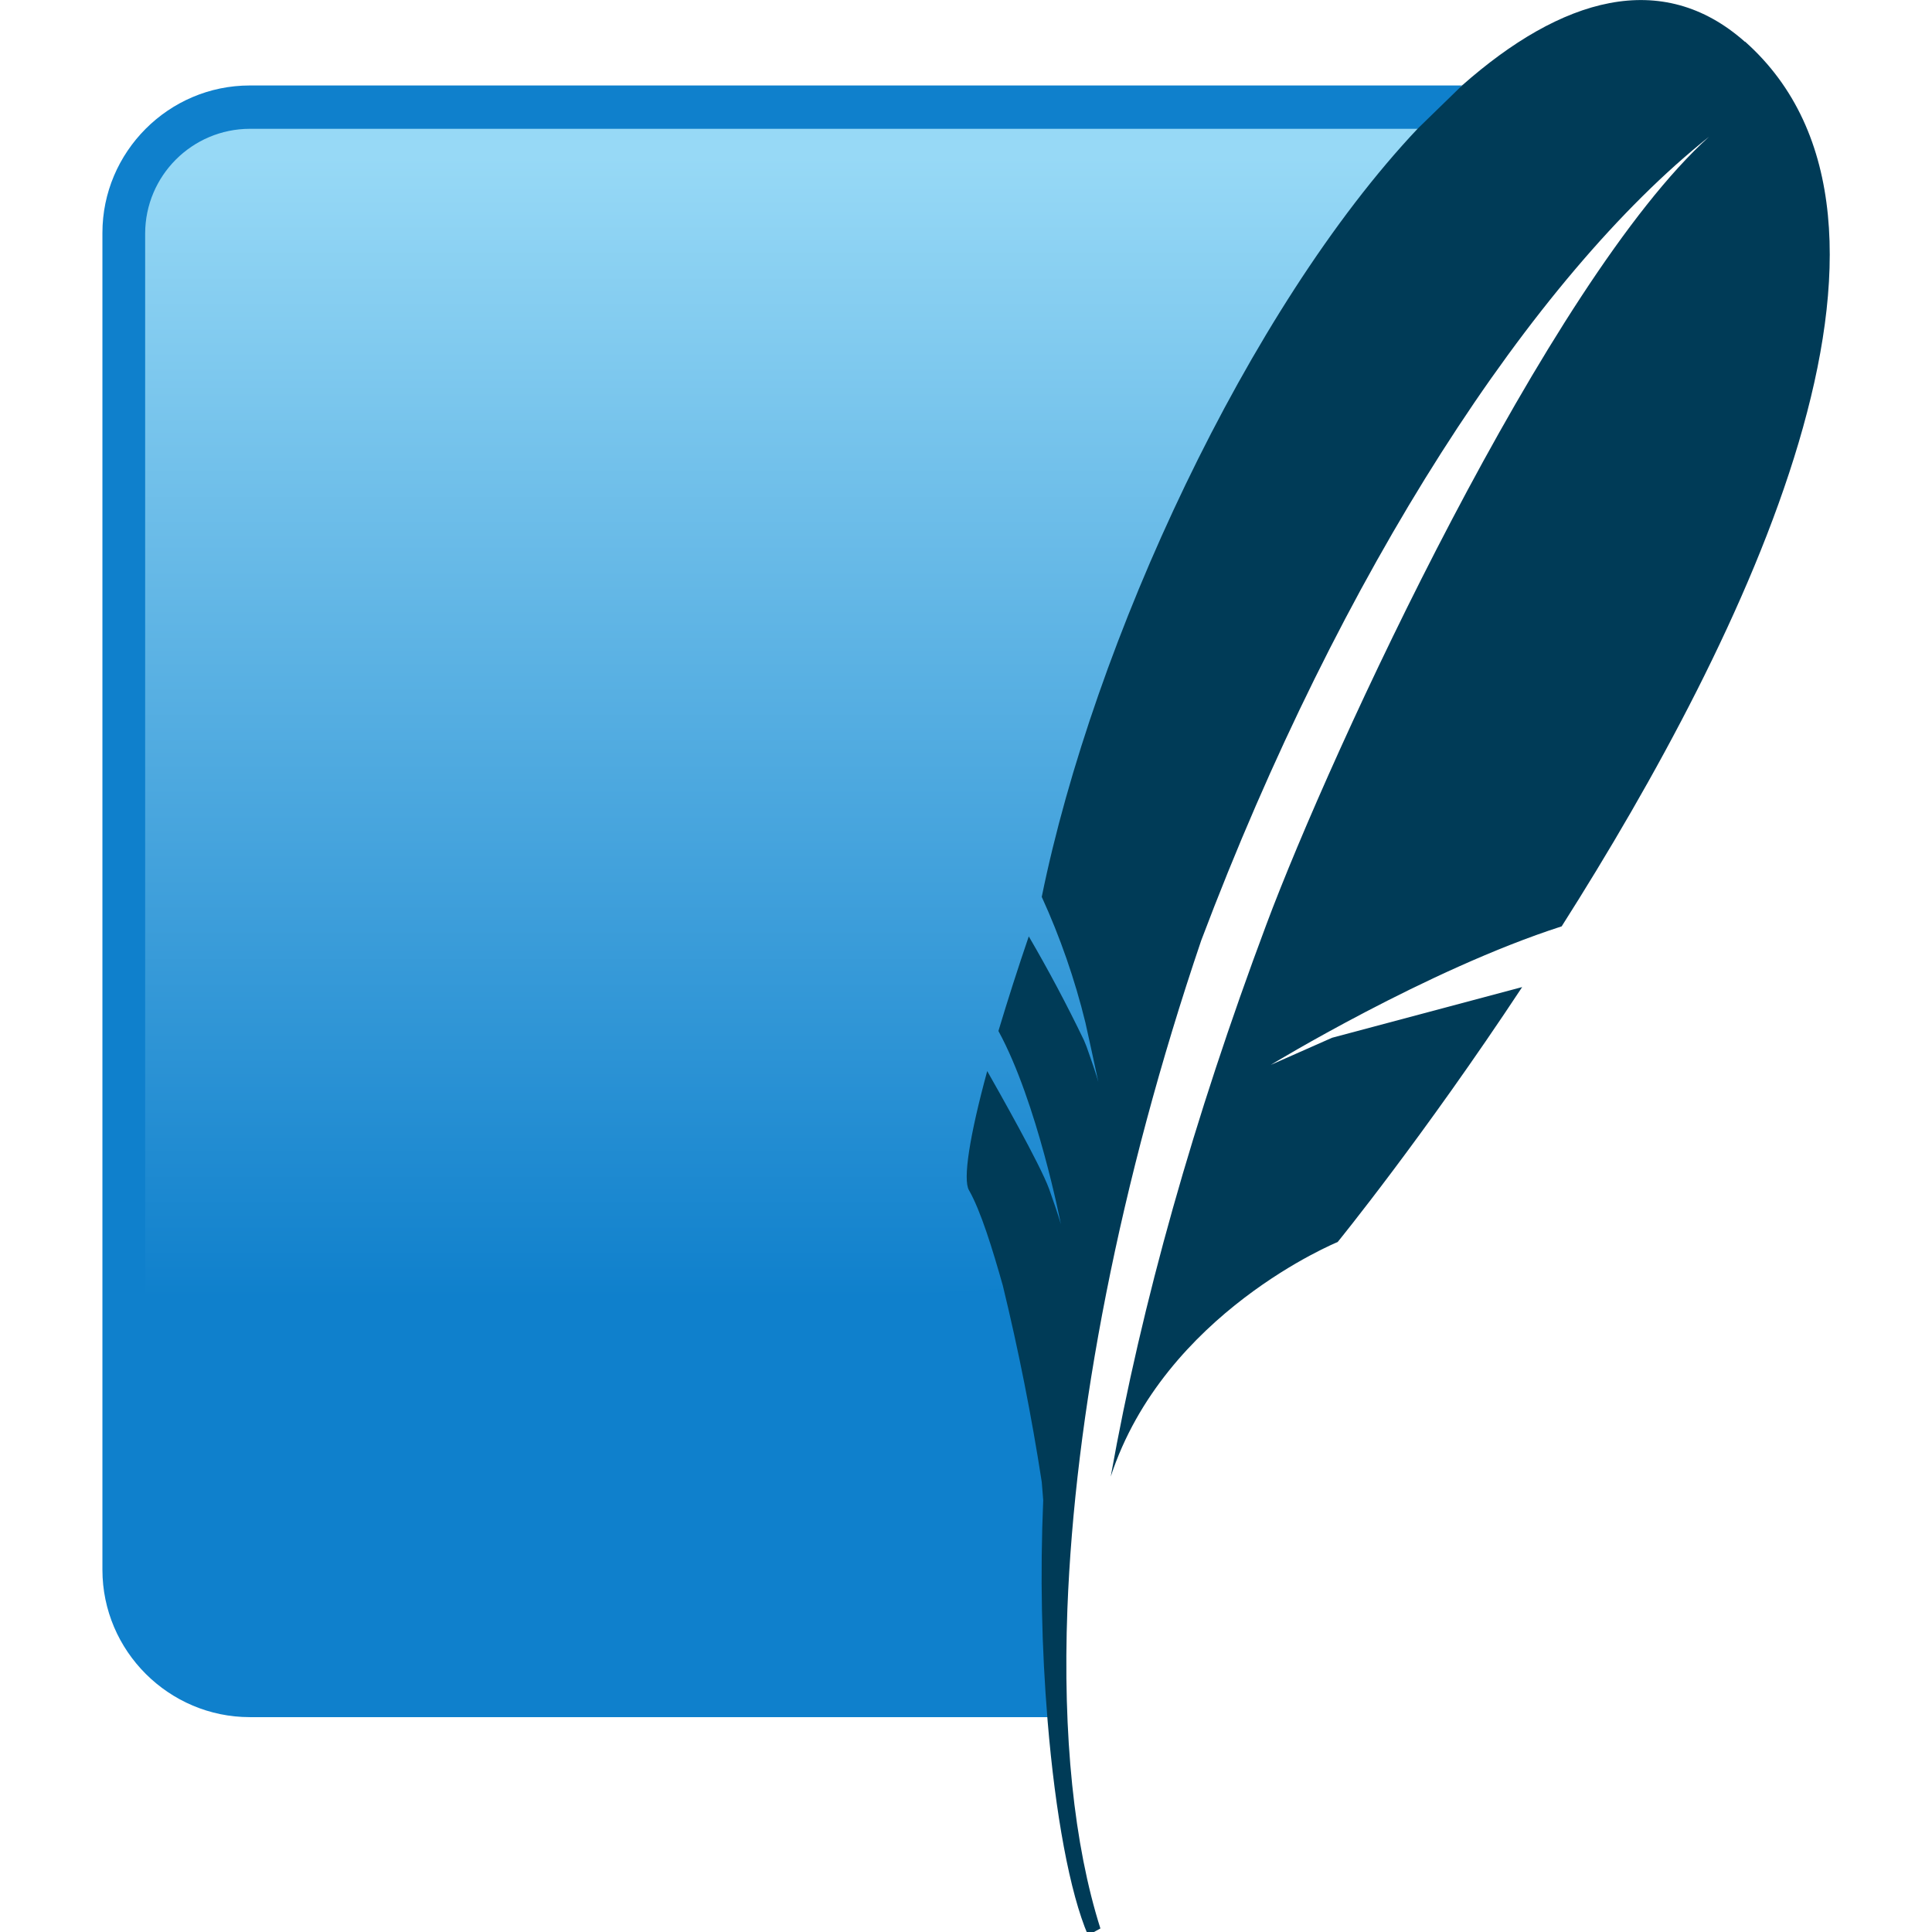
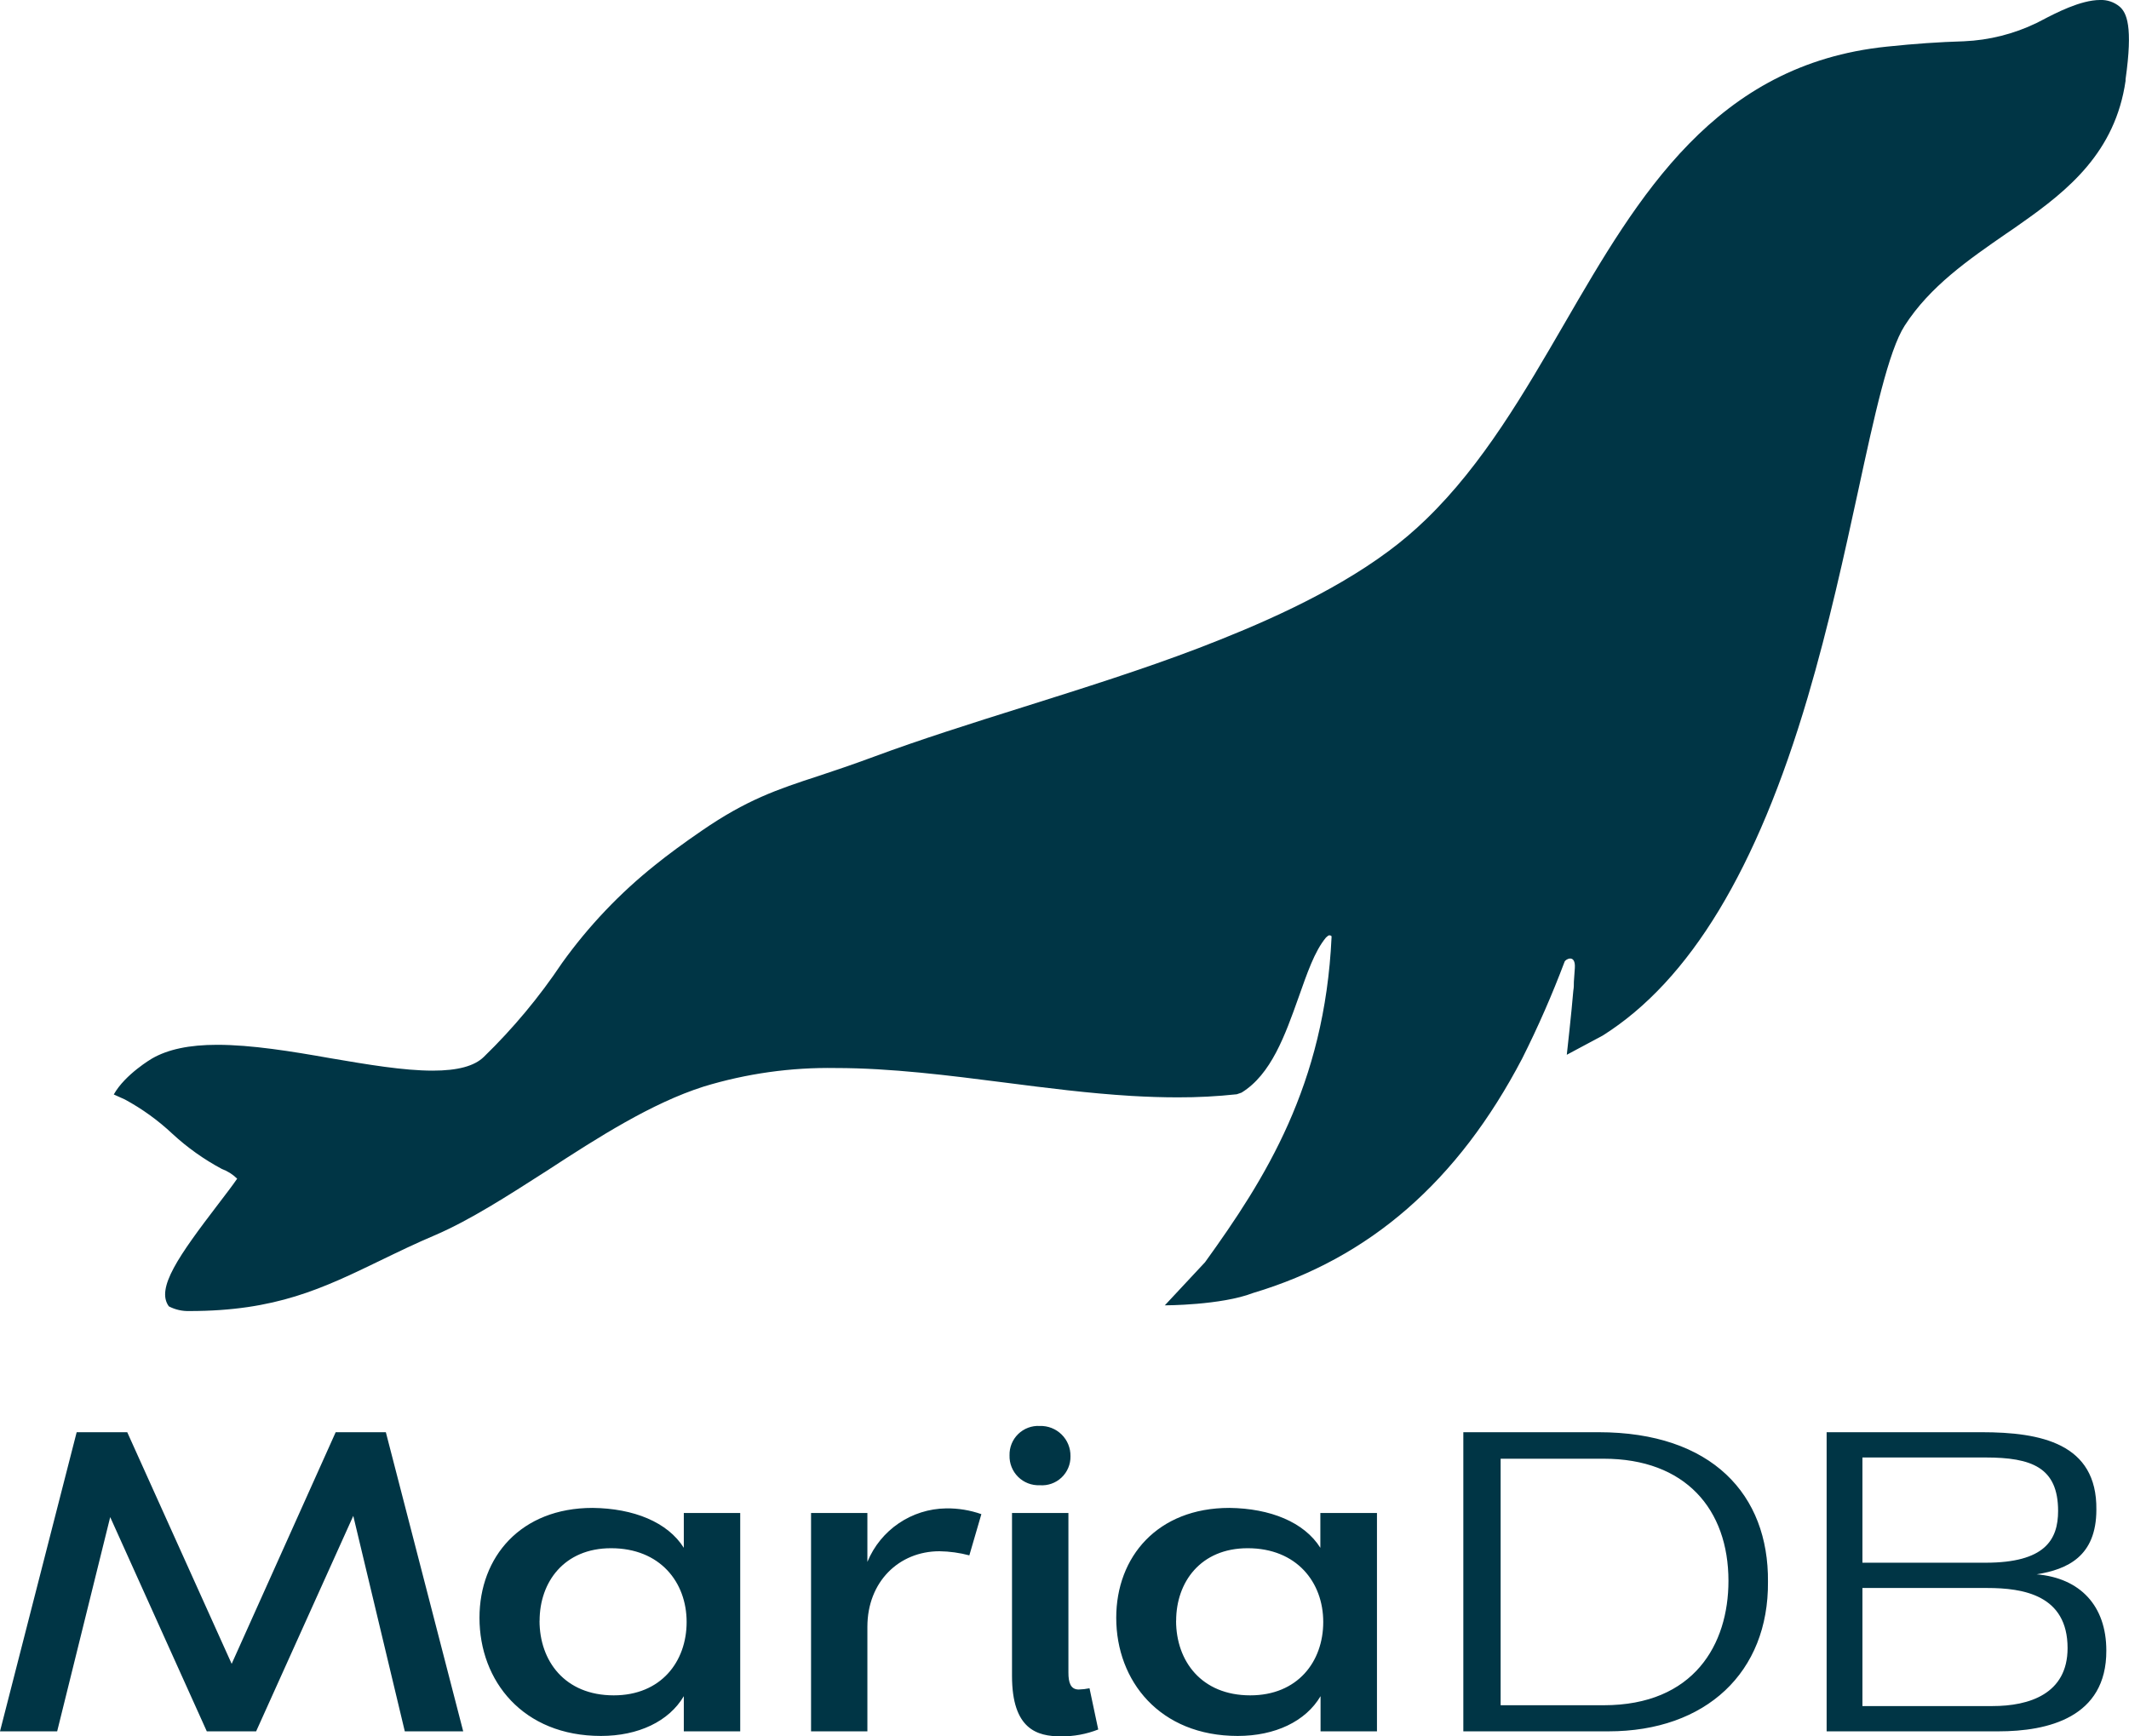
- <svg xmlns="http://www.w3.org/2000/svg" width="64" height="64" preserveAspectRatio="xMidYMid" viewBox="0 0 6.554 6.555">
-   <defs>
-     <linearGradient id="a" x1="2.983" x2="2.983" y1=".53" y2="4.744" gradientUnits="userSpaceOnUse">
-       <stop offset="0%" stop-color="#97d9f6" />
-       <stop offset="92.024%" stop-color="#0f80cc" />
-       <stop offset="100%" stop-color="#0f80cc" />
-     </linearGradient>
-   </defs>
-   <path fill="#0f80cc" d="M4.96.29H.847c-.276 0-.5.226-.5.5v4.536c0 .276.226.5.5.5h2.71c-.03-1.348.43-3.964 1.404-5.54z" />
-   <path fill="url(#a)" d="M4.81.437H.847a.356.356 0 0 0-.355.355v4.205c.898-.345 2.245-.642 3.177-.628A29 29 0 0 1 4.811.437z" />
-   <path fill="#003b57" d="M5.92.142c-.282-.25-.623-.15-.96.148l-.15.146c-.576.61-1.1 1.742-1.276 2.607a2.4 2.4 0 0 1 .148.426l.022.1.022.102s-.005-.02-.026-.08l-.014-.04-.009-.022a5 5 0 0 0-.187-.352 9 9 0 0 0-.103.321c.132.242.212.656.212.656s-.007-.027-.04-.12c-.03-.083-.176-.34-.21-.4-.06.22-.083.368-.062.404.04.07.08.2.115.324a8 8 0 0 1 .132.666l.005.062a6 6 0 0 0 .015.75c.026.313.075.582.137.726l.042-.023c-.09-.284-.128-.655-.112-1.084.025-.655.175-1.445.454-2.268C4.548 1.938 5.2.94 5.798.464c-.545.492-1.282 2.084-1.502 2.673-.247.66-.422 1.28-.528 1.873.182-.556.77-.796.77-.796s.29-.356.626-.865l-.645.172-.208.092s.53-.323.987-.47c.627-.987 1.31-2.39.622-3.002" />
+ <svg xmlns="http://www.w3.org/2000/svg" data-name="Layer 1" viewBox="0 0 309.88 252.72">
+   <path d="m56.16 208.51 11.26 43.55h-8.5l-7.5-31.37-14.14 31.37H30.1l-14.06-31.19-7.72 31.19H0l11.16-43.55h7.36l15.2 33.72 15.14-33.72Zm43.37 16.83v-5.07h8.21v31.79h-8.21v-5.12c-2.17 3.68-6.63 5.79-12.06 5.79-11.35 0-17.68-8-17.68-17.2 0-8.87 6-16 16.47-16 5.97.07 10.92 2.07 13.27 5.81m-21 10.62c0 5.85 3.68 10.86 10.8 10.86 6.87 0 10.61-4.89 10.61-10.68s-3.86-10.74-11-10.74c-6.84 0-10.4 4.94-10.4 10.56Zm47.72 16.1h-8.2v-31.79h8.2v7.12a12.58 12.58 0 0 1 11.46-7.79 14.8 14.8 0 0 1 5.13.84l-1.75 6a18 18 0 0 0-4.34-.6c-5.92 0-10.5 4.46-10.5 11Zm20.69-40.18a4.17 4.17 0 0 1 4.4-4.28 4.33 4.33 0 0 1 4.47 4.41 4.15 4.15 0 0 1-4.47 4.22 4.22 4.22 0 0 1-4.4-4.35m.36 8.39h8.21v23.23c0 1.44.3 2.47 1.5 2.47a9 9 0 0 0 1.57-.18l1.27 6a14.4 14.4 0 0 1-5.43 1c-3.44 0-7.12-1-7.12-8.81Zm44.88 5.07v-5.07h8.24v31.79h-8.21v-5.12c-2.17 3.68-6.63 5.79-12.06 5.79-11.34 0-17.68-8-17.68-17.2 0-8.87 6-16 16.47-16 5.94.07 10.89 2.07 13.24 5.81m-21 10.62c0 5.85 3.68 10.86 10.8 10.86 6.88 0 10.62-4.89 10.62-10.68s-3.87-10.74-11-10.74c-6.85 0-10.41 4.94-10.41 10.56Zm41.81-27.45h19.67c16.53 0 24.79 9.11 24.67 21.77.12 13.16-9 21.78-23.22 21.78h-21.12Zm5.43 3.86v35.89h15c13.15 0 18.16-8.87 18.16-18.1 0-10.43-6.27-17.79-18.16-17.79Zm72.45 39.69h-25v-43.55h22.55c8.62 0 16.83 1.62 16.71 11.28 0 6.81-4.23 8.69-8.69 9.41 6.33.54 10.14 4.58 10.14 11.1.04 9.77-8.53 11.76-15.71 11.76M289 227.51c8.63 0 10.56-3.32 10.56-7.54 0-6.34-3.86-7.78-10.56-7.78h-17.92v15.32Zm.24 3.68h-18.16v17.19h18.94c5.31 0 10.92-1.75 10.92-8.44 0-7.72-6.45-8.75-11.7-8.75M308.5.95a4.18 4.18 0 0 0-2.84-.95c-2.83 0-6.49 1.92-8.46 2.95l-.78.4a26.9 26.9 0 0 1-10.57 2.66c-3.76.12-7 .34-11.22.78-25 2.57-36.15 21.73-46.89 40.26-5.85 10.08-11.89 20.55-20.17 28.55a54 54 0 0 1-5.45 4.63c-8.57 6.37-19.33 10.92-27.7 14.14-8.06 3.08-16.86 5.85-25.36 8.53-7.79 2.45-15.14 4.77-21.9 7.28-3.05 1.13-5.64 2-7.93 2.76-6.16 2-10.6 3.53-17.09 8-2.53 1.73-5.07 3.6-6.79 5a71.6 71.6 0 0 0-13.55 14.27 84.3 84.3 0 0 1-11.38 13.66c-1.37 1.34-3.8 2-7.44 2-4.26 0-9.43-.88-14.9-1.81-5.64-1-11.47-1.95-16.47-1.95-4.06 0-7.17.66-9.49 2 0 0-3.91 2.28-5.56 5.23l1.62.73a33.2 33.2 0 0 1 6.92 5 34.7 34.7 0 0 0 7.2 5.12 6.2 6.2 0 0 1 2.22 1.41c-.68 1-1.68 2.29-2.73 3.67-5.77 7.55-9.14 12.32-7.21 14.92a6.07 6.07 0 0 0 3 .68c12.58 0 19.34-3.27 27.89-7.41 2.48-1.2 5-2.43 8-3.7 5-2.17 10.38-5.63 16.09-9.29 7.47-4.87 15.28-9.87 22.86-12.28a62.3 62.3 0 0 1 19.23-2.7c8 0 16.42 1.07 24.54 2.11 6.05.78 12.32 1.58 18.47 1.95 2.39.14 4.6.21 6.75.21a78 78 0 0 0 8.61-.45l.69-.24c4.31-2.65 6.33-8.34 8.29-13.84 1.26-3.54 2.32-6.72 4-8.74a2.6 2.6 0 0 1 .32-.27.4.4 0 0 1 .49.08s0 .05 0 .16c-1 21.51-9.66 35.17-18.42 47.31l-5.85 6.27s8.19 0 12.85-1.8c17-5.08 29.83-16.28 39.17-34.14a146 146 0 0 0 6.17-14.09c.16-.4 1.63-1.14 1.49.93-.05.61-.09 1.29-.14 2 0 .42 0 .85-.08 1.28-.24 3-.95 9.34-.95 9.34l5.25-2.81c12.66-8 22.42-24.14 29.82-49.25 3.08-10.46 5.34-20.85 7.33-30 2.38-11 4.43-20.43 6.78-24.09 3.69-5.74 9.32-9.62 14.77-13.39.74-.51 1.49-1 2.22-1.54 6.85-4.81 13.66-10.36 15.16-20.71v-.23c1.09-7.72.17-9.69-.88-10.59" style="fill:#003545" />
</svg>
